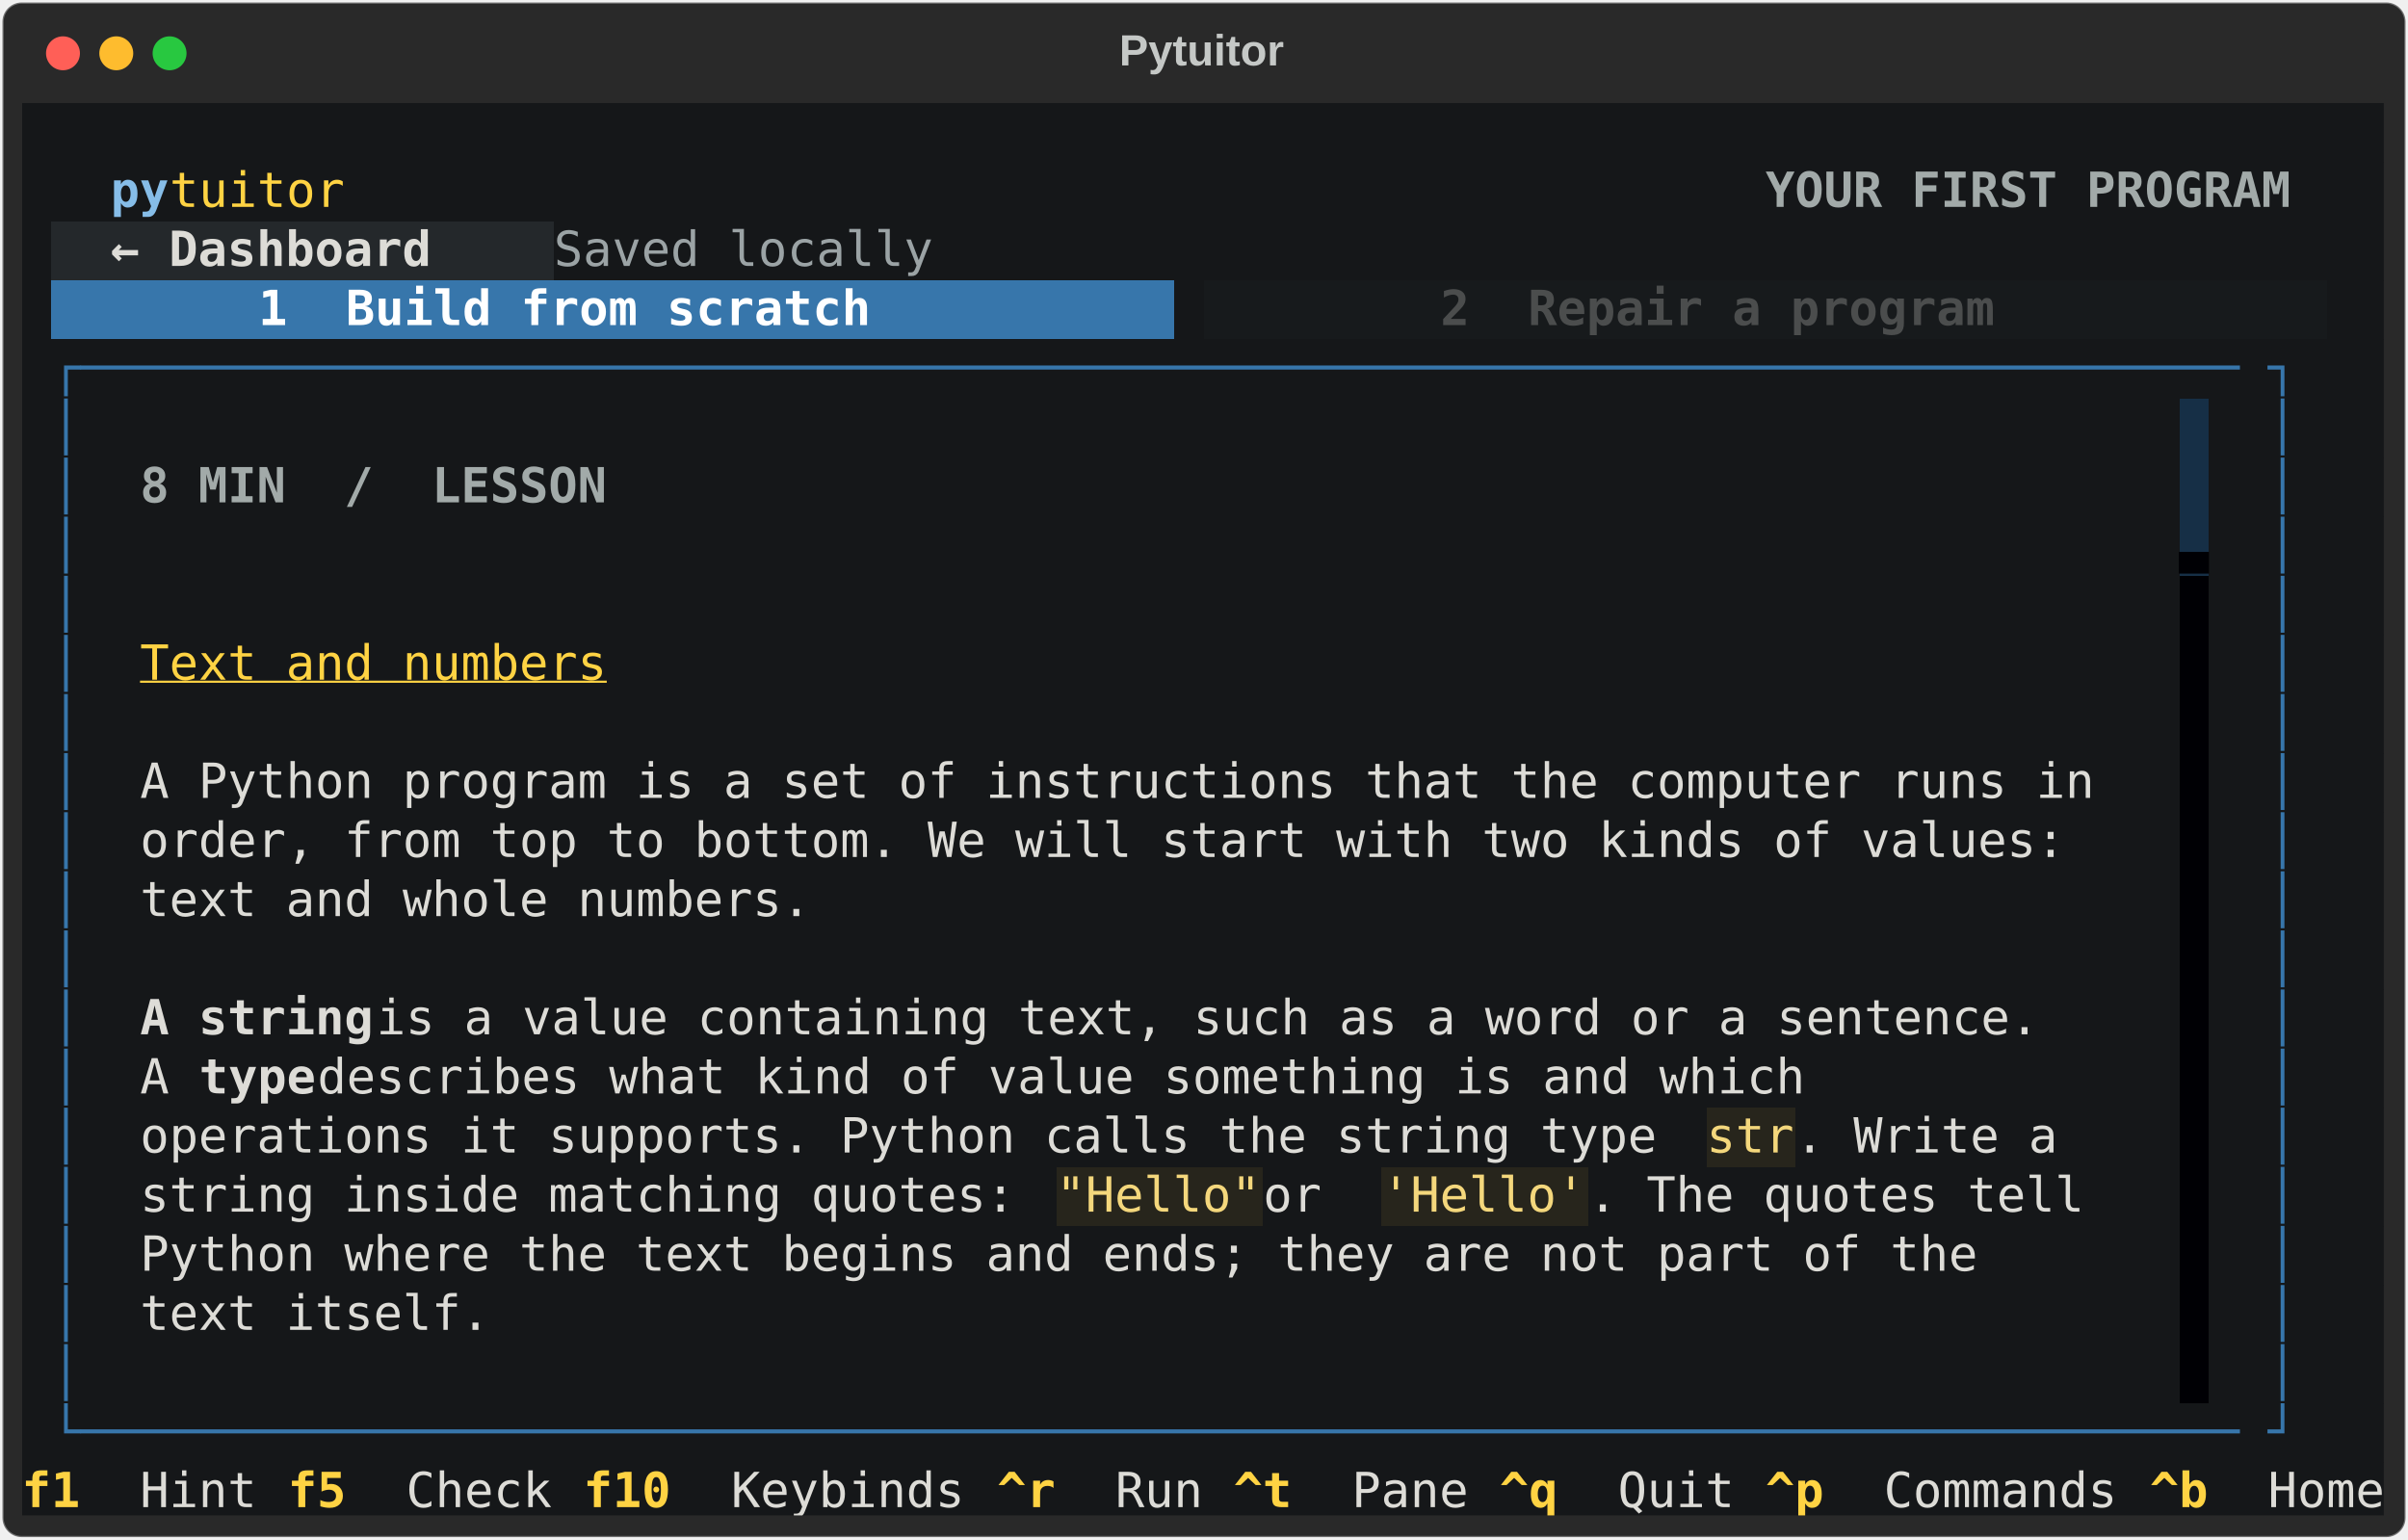
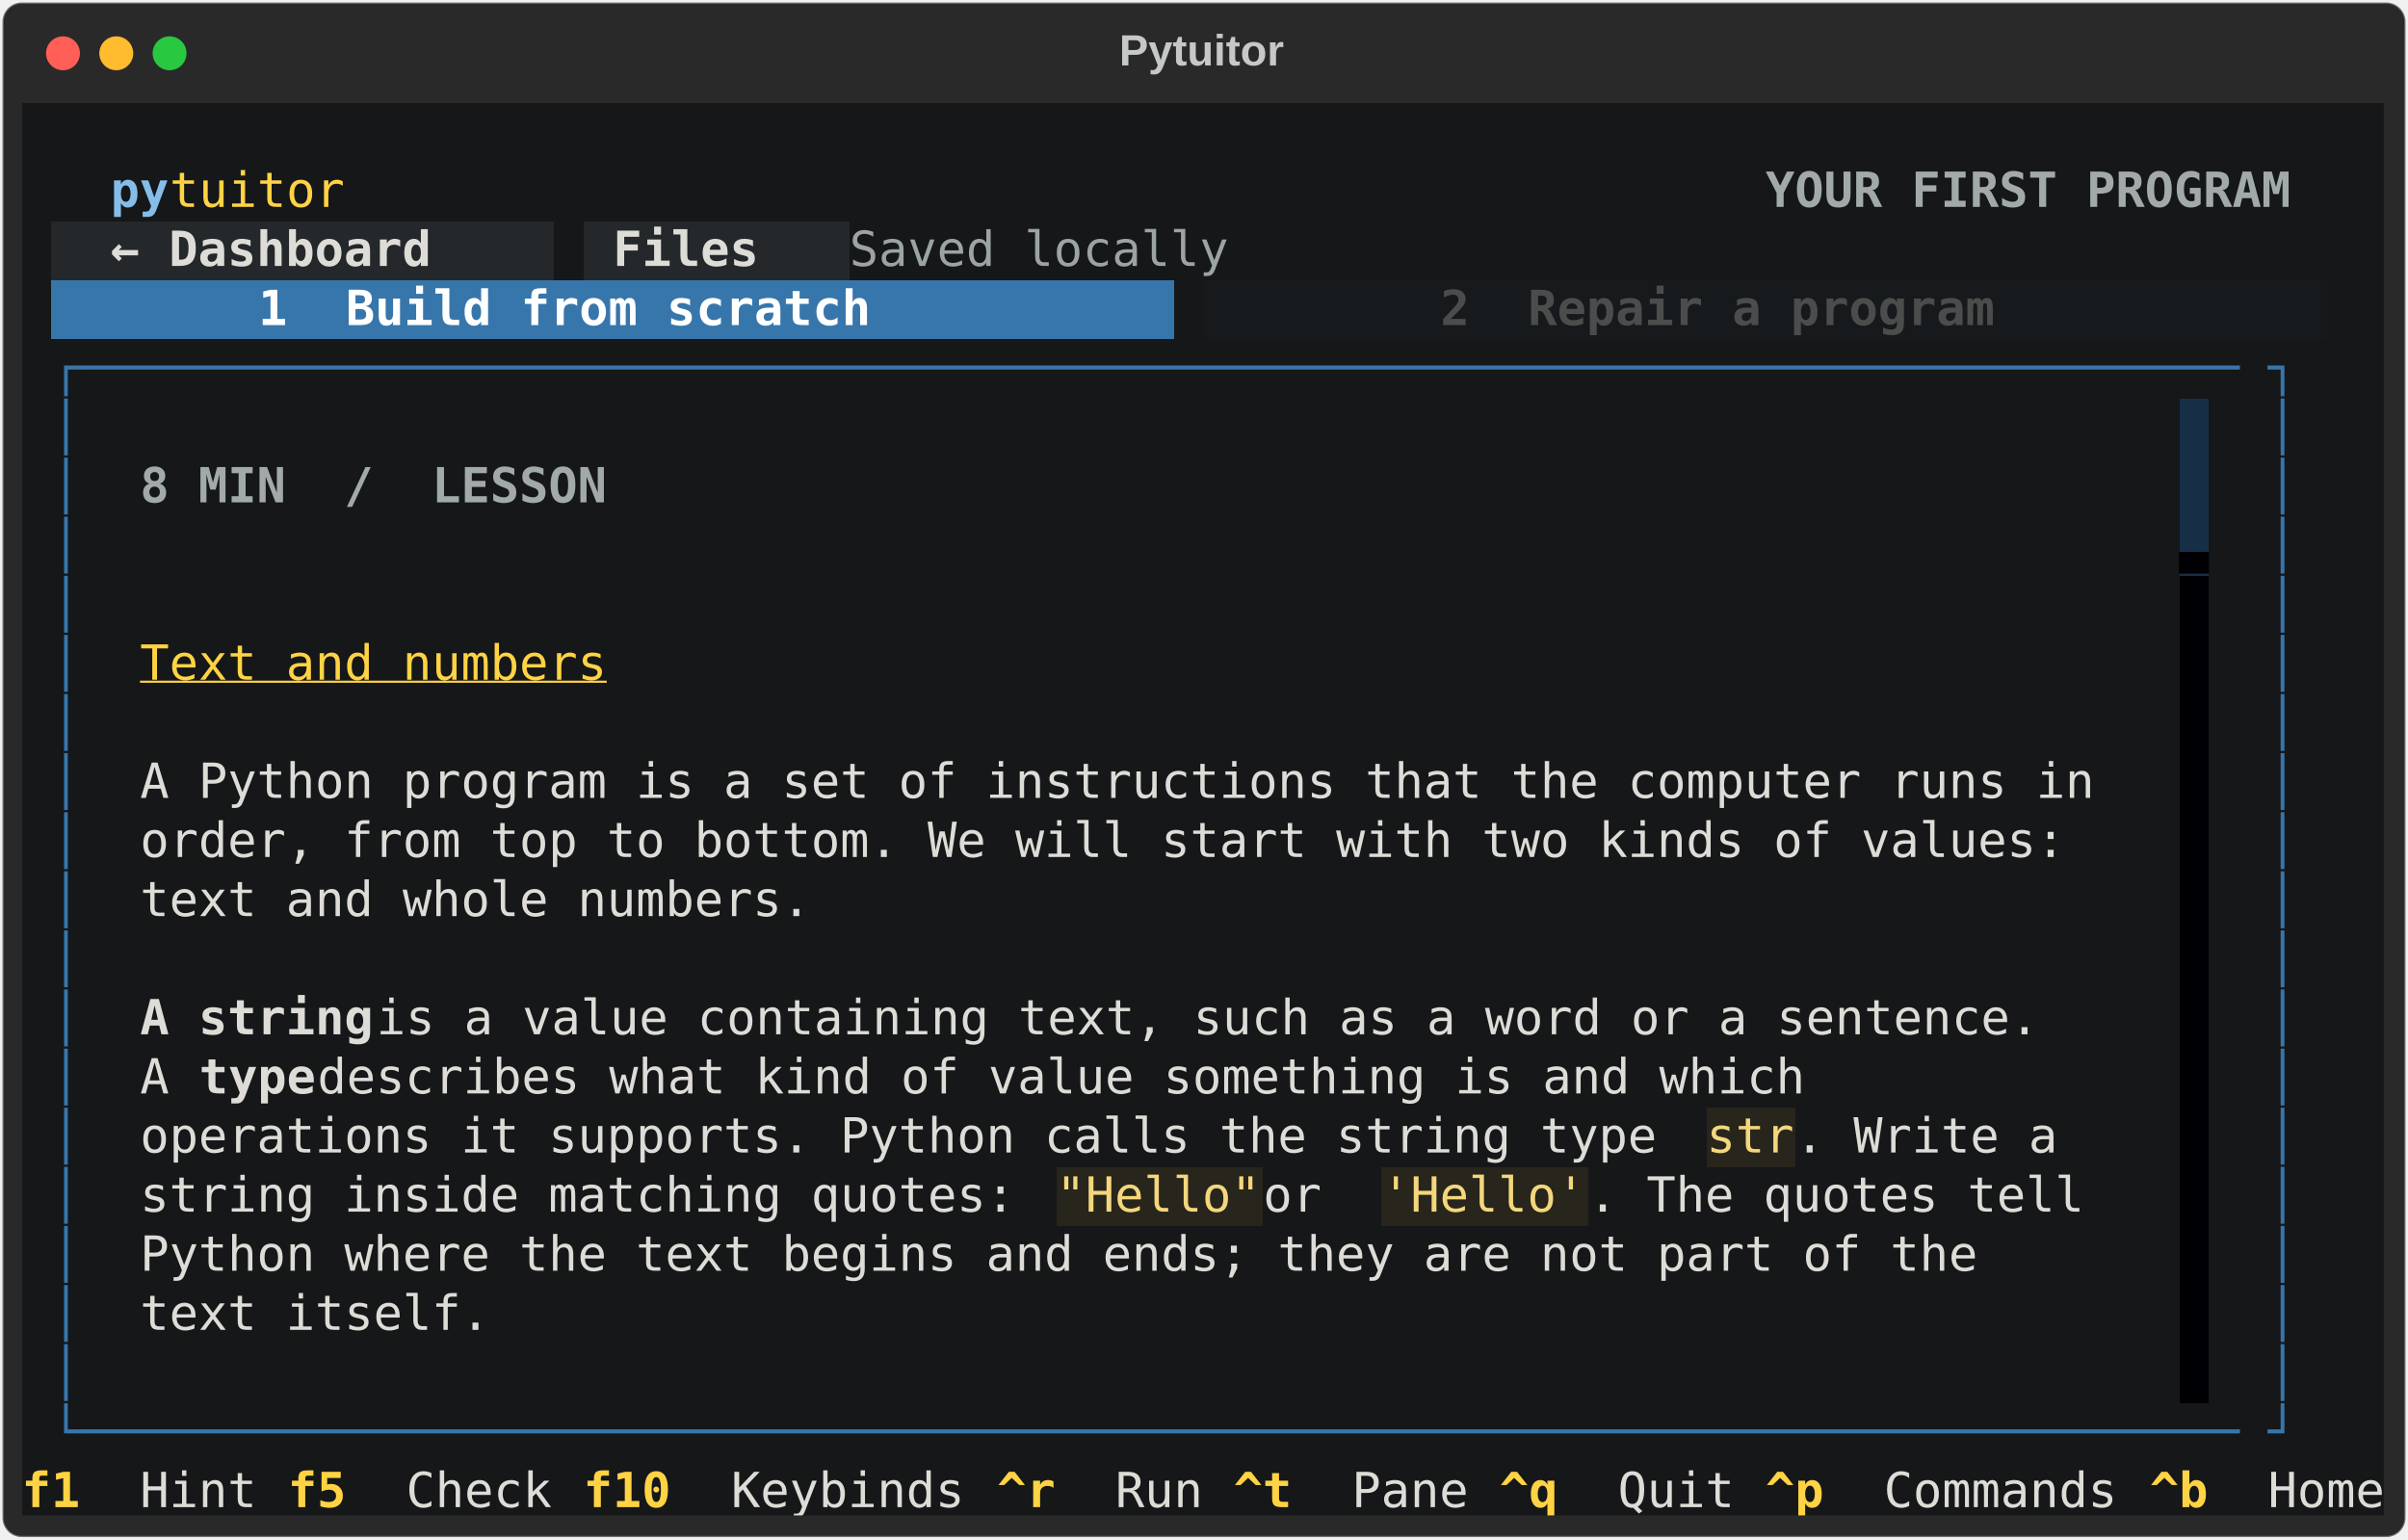
<svg xmlns="http://www.w3.org/2000/svg" class="rich-terminal" viewBox="0 0 994 635.6">
  <style>

    @font-face {
        font-family: "Fira Code";
        src: local("FiraCode-Regular"),
                url("https://cdnjs.cloudflare.com/ajax/libs/firacode/6.2.0/woff2/FiraCode-Regular.woff2") format("woff2"),
                url("https://cdnjs.cloudflare.com/ajax/libs/firacode/6.2.0/woff/FiraCode-Regular.woff") format("woff");
        font-style: normal;
        font-weight: 400;
    }
    @font-face {
        font-family: "Fira Code";
        src: local("FiraCode-Bold"),
                url("https://cdnjs.cloudflare.com/ajax/libs/firacode/6.2.0/woff2/FiraCode-Bold.woff2") format("woff2"),
                url("https://cdnjs.cloudflare.com/ajax/libs/firacode/6.2.0/woff/FiraCode-Bold.woff") format("woff");
        font-style: bold;
        font-weight: 700;
    }

    .terminal-baseline-matrix {
        font-family: Fira Code, monospace;
        font-size: 20px;
        line-height: 24.4px;
        font-variant-east-asian: full-width;
    }

    .terminal-baseline-title {
        font-size: 18px;
        font-weight: bold;
        font-family: arial;
    }

    .terminal-baseline-r1 { fill: #c5c8c6 }
.terminal-baseline-r2 { fill: #86bde8;font-weight: bold }
.terminal-baseline-r3 { fill: #ffd343 }
.terminal-baseline-r4 { fill: #a2aaa9;font-weight: bold }
.terminal-baseline-r5 { fill: #dddcd7;font-weight: bold }
.terminal-baseline-r6 { fill: #9ba3a5 }
.terminal-baseline-r7 { fill: #ffffff;font-weight: bold }
.terminal-baseline-r8 { fill: #4b4d4d;font-weight: bold }
.terminal-baseline-r9 { fill: #3776ab }
.terminal-baseline-r10 { fill: #151719 }
.terminal-baseline-r11 { fill: #000004 }
.terminal-baseline-r12 { fill: #dddcd7 }
.terminal-baseline-r13 { fill: #ffd343;text-decoration: underline; }
.terminal-baseline-r14 { fill: #f4d77c }
.terminal-baseline-r15 { fill: #ffd343;font-weight: bold }
    </style>
  <defs>
    <clipPath id="terminal-baseline-clip-terminal">
      <rect x="0" y="0" width="975.0" height="584.6" />
    </clipPath>
    <clipPath id="terminal-baseline-line-0">
      <rect x="0" y="1.5" width="976" height="24.65" />
    </clipPath>
    <clipPath id="terminal-baseline-line-1">
      <rect x="0" y="25.9" width="976" height="24.65" />
    </clipPath>
    <clipPath id="terminal-baseline-line-2">
      <rect x="0" y="50.3" width="976" height="24.65" />
    </clipPath>
    <clipPath id="terminal-baseline-line-3">
      <rect x="0" y="74.7" width="976" height="24.65" />
    </clipPath>
    <clipPath id="terminal-baseline-line-4">
      <rect x="0" y="99.1" width="976" height="24.65" />
    </clipPath>
    <clipPath id="terminal-baseline-line-5">
      <rect x="0" y="123.5" width="976" height="24.65" />
    </clipPath>
    <clipPath id="terminal-baseline-line-6">
      <rect x="0" y="147.9" width="976" height="24.65" />
    </clipPath>
    <clipPath id="terminal-baseline-line-7">
      <rect x="0" y="172.3" width="976" height="24.65" />
    </clipPath>
    <clipPath id="terminal-baseline-line-8">
      <rect x="0" y="196.7" width="976" height="24.65" />
    </clipPath>
    <clipPath id="terminal-baseline-line-9">
      <rect x="0" y="221.1" width="976" height="24.65" />
    </clipPath>
    <clipPath id="terminal-baseline-line-10">
      <rect x="0" y="245.5" width="976" height="24.65" />
    </clipPath>
    <clipPath id="terminal-baseline-line-11">
      <rect x="0" y="269.9" width="976" height="24.65" />
    </clipPath>
    <clipPath id="terminal-baseline-line-12">
      <rect x="0" y="294.3" width="976" height="24.65" />
    </clipPath>
    <clipPath id="terminal-baseline-line-13">
      <rect x="0" y="318.7" width="976" height="24.65" />
    </clipPath>
    <clipPath id="terminal-baseline-line-14">
      <rect x="0" y="343.1" width="976" height="24.65" />
    </clipPath>
    <clipPath id="terminal-baseline-line-15">
      <rect x="0" y="367.5" width="976" height="24.65" />
    </clipPath>
    <clipPath id="terminal-baseline-line-16">
      <rect x="0" y="391.9" width="976" height="24.65" />
    </clipPath>
    <clipPath id="terminal-baseline-line-17">
      <rect x="0" y="416.3" width="976" height="24.65" />
    </clipPath>
    <clipPath id="terminal-baseline-line-18">
      <rect x="0" y="440.7" width="976" height="24.65" />
    </clipPath>
    <clipPath id="terminal-baseline-line-19">
      <rect x="0" y="465.1" width="976" height="24.65" />
    </clipPath>
    <clipPath id="terminal-baseline-line-20">
      <rect x="0" y="489.5" width="976" height="24.65" />
    </clipPath>
    <clipPath id="terminal-baseline-line-21">
      <rect x="0" y="513.9" width="976" height="24.65" />
    </clipPath>
    <clipPath id="terminal-baseline-line-22">
      <rect x="0" y="538.3" width="976" height="24.65" />
    </clipPath>
  </defs>
  <rect fill="#292929" stroke="rgba(255,255,255,0.35)" stroke-width="1" x="1" y="1" width="992" height="633.6" rx="8" />
  <text class="terminal-baseline-title" fill="#c5c8c6" text-anchor="middle" x="496" y="27">Pytuitor</text>
  <g transform="translate(26,22)">
    <circle cx="0" cy="0" r="7" fill="#ff5f57" />
    <circle cx="22" cy="0" r="7" fill="#febc2e" />
    <circle cx="44" cy="0" r="7" fill="#28c840" />
  </g>
  <g transform="translate(9, 41)" clip-path="url(#terminal-baseline-clip-terminal)">
    <rect fill="#151719" x="0" y="1.5" width="976" height="24.65" shape-rendering="crispEdges" />
    <rect fill="#151719" x="0" y="25.9" width="36.6" height="24.65" shape-rendering="crispEdges" />
    <rect fill="#151719" x="36.6" y="25.9" width="24.4" height="24.65" shape-rendering="crispEdges" />
    <rect fill="#151719" x="61" y="25.9" width="73.2" height="24.65" shape-rendering="crispEdges" />
    <rect fill="#151719" x="134.2" y="25.9" width="109.8" height="24.65" shape-rendering="crispEdges" />
    <rect fill="#151719" x="244" y="25.9" width="475.8" height="24.65" shape-rendering="crispEdges" />
    <rect fill="#151719" x="719.8" y="25.9" width="219.6" height="24.65" shape-rendering="crispEdges" />
    <rect fill="#151719" x="939.4" y="25.9" width="36.6" height="24.65" shape-rendering="crispEdges" />
    <rect fill="#151719" x="0" y="50.3" width="12.2" height="24.65" shape-rendering="crispEdges" />
    <rect fill="#24282b" x="12.2" y="50.3" width="24.4" height="24.65" shape-rendering="crispEdges" />
    <rect fill="#24282b" x="36.6" y="50.3" width="158.6" height="24.65" shape-rendering="crispEdges" />
    <rect fill="#24282b" x="195.2" y="50.3" width="24.4" height="24.65" shape-rendering="crispEdges" />
-     <rect fill="#151719" x="219.6" y="50.3" width="158.6" height="24.65" shape-rendering="crispEdges" />
-     <rect fill="#151719" x="378.2" y="50.3" width="585.6" height="24.65" shape-rendering="crispEdges" />
+     <rect fill="#151719" x="219.6" y="50.3" width="12.2" height="24.65" shape-rendering="crispEdges" />
+     <rect fill="#24282b" x="231.8" y="50.3" width="12.2" height="24.65" shape-rendering="crispEdges" />
+     <rect fill="#24282b" x="244" y="50.3" width="85.4" height="24.65" shape-rendering="crispEdges" />
+     <rect fill="#24282b" x="329.4" y="50.3" width="12.2" height="24.65" shape-rendering="crispEdges" />
+     <rect fill="#151719" x="341.6" y="50.3" width="158.6" height="24.65" shape-rendering="crispEdges" />
+     <rect fill="#151719" x="500.2" y="50.3" width="463.6" height="24.65" shape-rendering="crispEdges" />
    <rect fill="#151719" x="963.8" y="50.3" width="12.2" height="24.65" shape-rendering="crispEdges" />
    <rect fill="#151719" x="0" y="74.7" width="12.2" height="24.65" shape-rendering="crispEdges" />
    <rect fill="#3776ab" x="12.2" y="74.7" width="12.2" height="24.65" shape-rendering="crispEdges" />
    <rect fill="#3776ab" x="24.4" y="74.7" width="73.2" height="24.65" shape-rendering="crispEdges" />
    <rect fill="#3776ab" x="97.6" y="74.7" width="280.6" height="24.65" shape-rendering="crispEdges" />
    <rect fill="#3776ab" x="378.2" y="74.7" width="85.4" height="24.65" shape-rendering="crispEdges" />
    <rect fill="#3776ab" x="463.6" y="74.7" width="12.2" height="24.65" shape-rendering="crispEdges" />
    <rect fill="#151719" x="475.8" y="74.7" width="12.2" height="24.65" shape-rendering="crispEdges" />
    <rect fill="#171a1c" x="488" y="74.7" width="12.2" height="24.65" shape-rendering="crispEdges" />
    <rect fill="#171a1c" x="500.2" y="74.7" width="85.4" height="24.65" shape-rendering="crispEdges" />
    <rect fill="#171a1c" x="585.6" y="74.7" width="256.2" height="24.65" shape-rendering="crispEdges" />
    <rect fill="#171a1c" x="841.8" y="74.7" width="97.6" height="24.65" shape-rendering="crispEdges" />
    <rect fill="#171a1c" x="939.4" y="74.7" width="12.2" height="24.65" shape-rendering="crispEdges" />
    <rect fill="#151719" x="951.6" y="74.7" width="12.2" height="24.65" shape-rendering="crispEdges" />
    <rect fill="#151719" x="963.8" y="74.7" width="12.2" height="24.65" shape-rendering="crispEdges" />
    <rect fill="#151719" x="0" y="99.1" width="12.2" height="24.65" shape-rendering="crispEdges" />
    <rect fill="#151719" x="12.2" y="99.1" width="12.2" height="24.65" shape-rendering="crispEdges" />
    <rect fill="#151719" x="24.4" y="99.1" width="902.8" height="24.65" shape-rendering="crispEdges" />
    <rect fill="#151719" x="927.2" y="99.1" width="12.2" height="24.65" shape-rendering="crispEdges" />
    <rect fill="#151719" x="939.4" y="99.1" width="12.2" height="24.65" shape-rendering="crispEdges" />
    <rect fill="#151719" x="951.6" y="99.1" width="24.4" height="24.65" shape-rendering="crispEdges" />
    <rect fill="#151719" x="0" y="123.5" width="12.2" height="24.65" shape-rendering="crispEdges" />
    <rect fill="#151719" x="12.2" y="123.5" width="12.2" height="24.65" shape-rendering="crispEdges" />
    <rect fill="#151719" x="24.4" y="123.5" width="24.4" height="24.65" shape-rendering="crispEdges" />
    <rect fill="#151719" x="48.8" y="123.5" width="817.4" height="24.65" shape-rendering="crispEdges" />
    <rect fill="#151719" x="866.2" y="123.5" width="24.4" height="24.65" shape-rendering="crispEdges" />
    <rect fill="#162f46" x="890.6" y="123.5" width="12.2" height="24.65" shape-rendering="crispEdges" />
    <rect fill="#151719" x="902.8" y="123.5" width="24.4" height="24.65" shape-rendering="crispEdges" />
    <rect fill="#151719" x="927.2" y="123.5" width="12.2" height="24.65" shape-rendering="crispEdges" />
    <rect fill="#151719" x="939.4" y="123.5" width="12.2" height="24.65" shape-rendering="crispEdges" />
    <rect fill="#151719" x="951.6" y="123.5" width="24.4" height="24.65" shape-rendering="crispEdges" />
    <rect fill="#151719" x="0" y="147.9" width="12.2" height="24.65" shape-rendering="crispEdges" />
    <rect fill="#151719" x="12.2" y="147.9" width="12.2" height="24.65" shape-rendering="crispEdges" />
    <rect fill="#151719" x="24.4" y="147.9" width="24.4" height="24.65" shape-rendering="crispEdges" />
    <rect fill="#151719" x="48.8" y="147.9" width="195.2" height="24.65" shape-rendering="crispEdges" />
    <rect fill="#151719" x="244" y="147.9" width="622.2" height="24.65" shape-rendering="crispEdges" />
    <rect fill="#151719" x="866.2" y="147.9" width="24.4" height="24.65" shape-rendering="crispEdges" />
    <rect fill="#162f46" x="890.6" y="147.9" width="12.2" height="24.65" shape-rendering="crispEdges" />
    <rect fill="#151719" x="902.8" y="147.9" width="24.4" height="24.65" shape-rendering="crispEdges" />
    <rect fill="#151719" x="927.2" y="147.9" width="12.2" height="24.65" shape-rendering="crispEdges" />
    <rect fill="#151719" x="939.4" y="147.9" width="12.2" height="24.65" shape-rendering="crispEdges" />
    <rect fill="#151719" x="951.6" y="147.9" width="24.4" height="24.65" shape-rendering="crispEdges" />
    <rect fill="#151719" x="0" y="172.3" width="12.2" height="24.65" shape-rendering="crispEdges" />
    <rect fill="#151719" x="12.2" y="172.3" width="12.2" height="24.65" shape-rendering="crispEdges" />
    <rect fill="#151719" x="24.4" y="172.3" width="24.4" height="24.65" shape-rendering="crispEdges" />
    <rect fill="#151719" x="48.8" y="172.3" width="817.4" height="24.65" shape-rendering="crispEdges" />
    <rect fill="#151719" x="866.2" y="172.3" width="24.4" height="24.65" shape-rendering="crispEdges" />
    <rect fill="#162f46" x="890.6" y="172.3" width="12.2" height="24.65" shape-rendering="crispEdges" />
    <rect fill="#151719" x="902.8" y="172.3" width="24.4" height="24.65" shape-rendering="crispEdges" />
    <rect fill="#151719" x="927.2" y="172.3" width="12.2" height="24.65" shape-rendering="crispEdges" />
    <rect fill="#151719" x="939.4" y="172.3" width="12.2" height="24.65" shape-rendering="crispEdges" />
    <rect fill="#151719" x="951.6" y="172.3" width="24.4" height="24.65" shape-rendering="crispEdges" />
    <rect fill="#151719" x="0" y="196.7" width="12.2" height="24.65" shape-rendering="crispEdges" />
    <rect fill="#151719" x="12.2" y="196.7" width="12.2" height="24.65" shape-rendering="crispEdges" />
    <rect fill="#151719" x="24.4" y="196.7" width="24.4" height="24.65" shape-rendering="crispEdges" />
    <rect fill="#151719" x="48.8" y="196.7" width="817.4" height="24.65" shape-rendering="crispEdges" />
    <rect fill="#151719" x="866.2" y="196.7" width="24.4" height="24.65" shape-rendering="crispEdges" />
    <rect fill="#000004" x="890.6" y="196.7" width="12.2" height="24.65" shape-rendering="crispEdges" />
    <rect fill="#151719" x="902.8" y="196.7" width="24.4" height="24.65" shape-rendering="crispEdges" />
    <rect fill="#151719" x="927.2" y="196.7" width="12.2" height="24.65" shape-rendering="crispEdges" />
    <rect fill="#151719" x="939.4" y="196.7" width="12.2" height="24.65" shape-rendering="crispEdges" />
    <rect fill="#151719" x="951.6" y="196.7" width="24.4" height="24.65" shape-rendering="crispEdges" />
    <rect fill="#151719" x="0" y="221.1" width="12.2" height="24.65" shape-rendering="crispEdges" />
    <rect fill="#151719" x="12.2" y="221.1" width="12.2" height="24.65" shape-rendering="crispEdges" />
    <rect fill="#151719" x="24.4" y="221.1" width="24.4" height="24.65" shape-rendering="crispEdges" />
    <rect fill="#151719" x="48.8" y="221.1" width="195.2" height="24.65" shape-rendering="crispEdges" />
    <rect fill="#151719" x="244" y="221.1" width="622.2" height="24.65" shape-rendering="crispEdges" />
    <rect fill="#151719" x="866.2" y="221.1" width="24.4" height="24.65" shape-rendering="crispEdges" />
    <rect fill="#000004" x="890.6" y="221.1" width="12.2" height="24.65" shape-rendering="crispEdges" />
    <rect fill="#151719" x="902.8" y="221.1" width="24.4" height="24.65" shape-rendering="crispEdges" />
    <rect fill="#151719" x="927.2" y="221.1" width="12.2" height="24.65" shape-rendering="crispEdges" />
    <rect fill="#151719" x="939.4" y="221.1" width="12.2" height="24.65" shape-rendering="crispEdges" />
    <rect fill="#151719" x="951.6" y="221.1" width="24.4" height="24.65" shape-rendering="crispEdges" />
    <rect fill="#151719" x="0" y="245.5" width="12.2" height="24.65" shape-rendering="crispEdges" />
    <rect fill="#151719" x="12.2" y="245.5" width="12.2" height="24.65" shape-rendering="crispEdges" />
    <rect fill="#151719" x="24.4" y="245.5" width="24.4" height="24.65" shape-rendering="crispEdges" />
    <rect fill="#151719" x="48.8" y="245.5" width="817.4" height="24.65" shape-rendering="crispEdges" />
    <rect fill="#151719" x="866.2" y="245.5" width="24.4" height="24.65" shape-rendering="crispEdges" />
    <rect fill="#000004" x="890.6" y="245.5" width="12.2" height="24.65" shape-rendering="crispEdges" />
    <rect fill="#151719" x="902.8" y="245.5" width="24.4" height="24.65" shape-rendering="crispEdges" />
    <rect fill="#151719" x="927.2" y="245.5" width="12.2" height="24.65" shape-rendering="crispEdges" />
    <rect fill="#151719" x="939.4" y="245.5" width="12.2" height="24.65" shape-rendering="crispEdges" />
    <rect fill="#151719" x="951.6" y="245.5" width="24.4" height="24.65" shape-rendering="crispEdges" />
    <rect fill="#151719" x="0" y="269.9" width="12.2" height="24.65" shape-rendering="crispEdges" />
    <rect fill="#151719" x="12.2" y="269.9" width="12.2" height="24.65" shape-rendering="crispEdges" />
    <rect fill="#151719" x="24.4" y="269.9" width="24.4" height="24.65" shape-rendering="crispEdges" />
    <rect fill="#151719" x="48.8" y="269.9" width="817.4" height="24.65" shape-rendering="crispEdges" />
    <rect fill="#151719" x="866.2" y="269.9" width="24.4" height="24.65" shape-rendering="crispEdges" />
    <rect fill="#000004" x="890.6" y="269.9" width="12.2" height="24.65" shape-rendering="crispEdges" />
    <rect fill="#151719" x="902.8" y="269.9" width="24.4" height="24.65" shape-rendering="crispEdges" />
    <rect fill="#151719" x="927.2" y="269.9" width="12.2" height="24.65" shape-rendering="crispEdges" />
    <rect fill="#151719" x="939.4" y="269.9" width="12.2" height="24.65" shape-rendering="crispEdges" />
    <rect fill="#151719" x="951.6" y="269.9" width="24.4" height="24.65" shape-rendering="crispEdges" />
    <rect fill="#151719" x="0" y="294.3" width="12.2" height="24.65" shape-rendering="crispEdges" />
    <rect fill="#151719" x="12.2" y="294.3" width="12.2" height="24.65" shape-rendering="crispEdges" />
    <rect fill="#151719" x="24.4" y="294.3" width="24.4" height="24.65" shape-rendering="crispEdges" />
    <rect fill="#151719" x="48.8" y="294.3" width="805.2" height="24.65" shape-rendering="crispEdges" />
    <rect fill="#151719" x="854" y="294.3" width="12.2" height="24.65" shape-rendering="crispEdges" />
    <rect fill="#151719" x="866.2" y="294.3" width="24.4" height="24.65" shape-rendering="crispEdges" />
    <rect fill="#000004" x="890.6" y="294.3" width="12.2" height="24.65" shape-rendering="crispEdges" />
    <rect fill="#151719" x="902.8" y="294.3" width="24.4" height="24.65" shape-rendering="crispEdges" />
    <rect fill="#151719" x="927.2" y="294.3" width="12.2" height="24.65" shape-rendering="crispEdges" />
    <rect fill="#151719" x="939.4" y="294.3" width="12.2" height="24.65" shape-rendering="crispEdges" />
    <rect fill="#151719" x="951.6" y="294.3" width="24.4" height="24.65" shape-rendering="crispEdges" />
    <rect fill="#151719" x="0" y="318.7" width="12.2" height="24.65" shape-rendering="crispEdges" />
    <rect fill="#151719" x="12.2" y="318.7" width="12.2" height="24.65" shape-rendering="crispEdges" />
    <rect fill="#151719" x="24.4" y="318.7" width="24.4" height="24.65" shape-rendering="crispEdges" />
    <rect fill="#151719" x="48.8" y="318.7" width="280.6" height="24.65" shape-rendering="crispEdges" />
    <rect fill="#151719" x="329.4" y="318.7" width="536.8" height="24.65" shape-rendering="crispEdges" />
    <rect fill="#151719" x="866.2" y="318.7" width="24.4" height="24.65" shape-rendering="crispEdges" />
    <rect fill="#000004" x="890.6" y="318.7" width="12.2" height="24.65" shape-rendering="crispEdges" />
    <rect fill="#151719" x="902.8" y="318.7" width="24.4" height="24.65" shape-rendering="crispEdges" />
    <rect fill="#151719" x="927.2" y="318.7" width="12.2" height="24.65" shape-rendering="crispEdges" />
    <rect fill="#151719" x="939.4" y="318.7" width="12.2" height="24.65" shape-rendering="crispEdges" />
    <rect fill="#151719" x="951.6" y="318.7" width="24.4" height="24.65" shape-rendering="crispEdges" />
    <rect fill="#151719" x="0" y="343.1" width="12.2" height="24.65" shape-rendering="crispEdges" />
    <rect fill="#151719" x="12.2" y="343.1" width="12.2" height="24.65" shape-rendering="crispEdges" />
    <rect fill="#151719" x="24.4" y="343.1" width="24.4" height="24.65" shape-rendering="crispEdges" />
    <rect fill="#151719" x="48.8" y="343.1" width="817.4" height="24.65" shape-rendering="crispEdges" />
    <rect fill="#151719" x="866.2" y="343.1" width="24.4" height="24.65" shape-rendering="crispEdges" />
    <rect fill="#000004" x="890.6" y="343.1" width="12.2" height="24.65" shape-rendering="crispEdges" />
    <rect fill="#151719" x="902.8" y="343.1" width="24.4" height="24.65" shape-rendering="crispEdges" />
    <rect fill="#151719" x="927.2" y="343.1" width="12.2" height="24.65" shape-rendering="crispEdges" />
    <rect fill="#151719" x="939.4" y="343.1" width="12.2" height="24.65" shape-rendering="crispEdges" />
    <rect fill="#151719" x="951.6" y="343.1" width="24.4" height="24.65" shape-rendering="crispEdges" />
    <rect fill="#151719" x="0" y="367.5" width="12.2" height="24.65" shape-rendering="crispEdges" />
    <rect fill="#151719" x="12.2" y="367.5" width="12.2" height="24.65" shape-rendering="crispEdges" />
    <rect fill="#151719" x="24.4" y="367.5" width="24.4" height="24.65" shape-rendering="crispEdges" />
    <rect fill="#151719" x="48.8" y="367.5" width="97.6" height="24.65" shape-rendering="crispEdges" />
    <rect fill="#151719" x="146.4" y="367.5" width="707.6" height="24.65" shape-rendering="crispEdges" />
    <rect fill="#151719" x="854" y="367.5" width="12.2" height="24.65" shape-rendering="crispEdges" />
    <rect fill="#151719" x="866.2" y="367.5" width="24.4" height="24.65" shape-rendering="crispEdges" />
    <rect fill="#000004" x="890.6" y="367.5" width="12.2" height="24.65" shape-rendering="crispEdges" />
    <rect fill="#151719" x="902.8" y="367.5" width="24.4" height="24.65" shape-rendering="crispEdges" />
    <rect fill="#151719" x="927.2" y="367.5" width="12.2" height="24.65" shape-rendering="crispEdges" />
    <rect fill="#151719" x="939.4" y="367.5" width="12.2" height="24.65" shape-rendering="crispEdges" />
    <rect fill="#151719" x="951.6" y="367.5" width="24.4" height="24.65" shape-rendering="crispEdges" />
    <rect fill="#151719" x="0" y="391.9" width="12.2" height="24.65" shape-rendering="crispEdges" />
    <rect fill="#151719" x="12.2" y="391.9" width="12.2" height="24.65" shape-rendering="crispEdges" />
    <rect fill="#151719" x="24.4" y="391.9" width="24.4" height="24.65" shape-rendering="crispEdges" />
    <rect fill="#151719" x="48.8" y="391.9" width="24.4" height="24.65" shape-rendering="crispEdges" />
    <rect fill="#151719" x="73.2" y="391.9" width="48.8" height="24.65" shape-rendering="crispEdges" />
    <rect fill="#151719" x="122" y="391.9" width="634.4" height="24.65" shape-rendering="crispEdges" />
    <rect fill="#151719" x="756.4" y="391.9" width="109.8" height="24.65" shape-rendering="crispEdges" />
    <rect fill="#151719" x="866.2" y="391.9" width="24.4" height="24.65" shape-rendering="crispEdges" />
    <rect fill="#000004" x="890.6" y="391.9" width="12.2" height="24.65" shape-rendering="crispEdges" />
    <rect fill="#151719" x="902.8" y="391.9" width="24.4" height="24.65" shape-rendering="crispEdges" />
    <rect fill="#151719" x="927.2" y="391.9" width="12.2" height="24.65" shape-rendering="crispEdges" />
    <rect fill="#151719" x="939.4" y="391.9" width="12.2" height="24.65" shape-rendering="crispEdges" />
    <rect fill="#151719" x="951.6" y="391.9" width="24.4" height="24.65" shape-rendering="crispEdges" />
    <rect fill="#151719" x="0" y="416.3" width="12.2" height="24.65" shape-rendering="crispEdges" />
    <rect fill="#151719" x="12.2" y="416.3" width="12.2" height="24.65" shape-rendering="crispEdges" />
    <rect fill="#151719" x="24.4" y="416.3" width="24.4" height="24.65" shape-rendering="crispEdges" />
    <rect fill="#151719" x="48.8" y="416.3" width="646.6" height="24.65" shape-rendering="crispEdges" />
    <rect fill="#27251c" x="695.4" y="416.3" width="36.6" height="24.65" shape-rendering="crispEdges" />
    <rect fill="#151719" x="732" y="416.3" width="109.8" height="24.65" shape-rendering="crispEdges" />
    <rect fill="#151719" x="841.8" y="416.3" width="24.4" height="24.65" shape-rendering="crispEdges" />
    <rect fill="#151719" x="866.2" y="416.3" width="24.4" height="24.65" shape-rendering="crispEdges" />
    <rect fill="#000004" x="890.6" y="416.3" width="12.2" height="24.65" shape-rendering="crispEdges" />
    <rect fill="#151719" x="902.8" y="416.3" width="24.4" height="24.65" shape-rendering="crispEdges" />
    <rect fill="#151719" x="927.2" y="416.3" width="12.2" height="24.65" shape-rendering="crispEdges" />
    <rect fill="#151719" x="939.4" y="416.3" width="12.2" height="24.65" shape-rendering="crispEdges" />
    <rect fill="#151719" x="951.6" y="416.3" width="24.4" height="24.65" shape-rendering="crispEdges" />
    <rect fill="#151719" x="0" y="440.7" width="12.2" height="24.65" shape-rendering="crispEdges" />
    <rect fill="#151719" x="12.2" y="440.7" width="12.2" height="24.65" shape-rendering="crispEdges" />
    <rect fill="#151719" x="24.4" y="440.7" width="24.4" height="24.65" shape-rendering="crispEdges" />
    <rect fill="#151719" x="48.8" y="440.7" width="378.2" height="24.65" shape-rendering="crispEdges" />
    <rect fill="#27251c" x="427" y="440.7" width="85.4" height="24.65" shape-rendering="crispEdges" />
    <rect fill="#151719" x="512.4" y="440.7" width="48.8" height="24.65" shape-rendering="crispEdges" />
    <rect fill="#27251c" x="561.2" y="440.7" width="85.4" height="24.65" shape-rendering="crispEdges" />
    <rect fill="#151719" x="646.6" y="440.7" width="207.4" height="24.65" shape-rendering="crispEdges" />
    <rect fill="#151719" x="854" y="440.7" width="12.2" height="24.65" shape-rendering="crispEdges" />
    <rect fill="#151719" x="866.2" y="440.7" width="24.4" height="24.65" shape-rendering="crispEdges" />
    <rect fill="#000004" x="890.6" y="440.7" width="12.2" height="24.65" shape-rendering="crispEdges" />
    <rect fill="#151719" x="902.8" y="440.7" width="24.4" height="24.65" shape-rendering="crispEdges" />
    <rect fill="#151719" x="927.2" y="440.7" width="12.2" height="24.65" shape-rendering="crispEdges" />
    <rect fill="#151719" x="939.4" y="440.7" width="12.2" height="24.65" shape-rendering="crispEdges" />
    <rect fill="#151719" x="951.6" y="440.7" width="24.4" height="24.65" shape-rendering="crispEdges" />
    <rect fill="#151719" x="0" y="465.1" width="12.2" height="24.65" shape-rendering="crispEdges" />
    <rect fill="#151719" x="12.2" y="465.1" width="12.2" height="24.65" shape-rendering="crispEdges" />
    <rect fill="#151719" x="24.4" y="465.1" width="24.4" height="24.65" shape-rendering="crispEdges" />
    <rect fill="#151719" x="48.8" y="465.1" width="768.6" height="24.65" shape-rendering="crispEdges" />
    <rect fill="#151719" x="817.4" y="465.1" width="48.8" height="24.65" shape-rendering="crispEdges" />
    <rect fill="#151719" x="866.2" y="465.1" width="24.4" height="24.65" shape-rendering="crispEdges" />
    <rect fill="#000004" x="890.6" y="465.1" width="12.2" height="24.65" shape-rendering="crispEdges" />
    <rect fill="#151719" x="902.8" y="465.1" width="24.4" height="24.65" shape-rendering="crispEdges" />
    <rect fill="#151719" x="927.2" y="465.1" width="12.2" height="24.65" shape-rendering="crispEdges" />
    <rect fill="#151719" x="939.4" y="465.1" width="12.2" height="24.65" shape-rendering="crispEdges" />
    <rect fill="#151719" x="951.6" y="465.1" width="24.4" height="24.65" shape-rendering="crispEdges" />
    <rect fill="#151719" x="0" y="489.5" width="12.2" height="24.65" shape-rendering="crispEdges" />
    <rect fill="#151719" x="12.2" y="489.5" width="12.2" height="24.65" shape-rendering="crispEdges" />
    <rect fill="#151719" x="24.4" y="489.5" width="24.4" height="24.65" shape-rendering="crispEdges" />
    <rect fill="#151719" x="48.8" y="489.5" width="146.4" height="24.65" shape-rendering="crispEdges" />
    <rect fill="#151719" x="195.2" y="489.5" width="671" height="24.65" shape-rendering="crispEdges" />
    <rect fill="#151719" x="866.2" y="489.5" width="24.4" height="24.65" shape-rendering="crispEdges" />
    <rect fill="#000004" x="890.6" y="489.5" width="12.2" height="24.65" shape-rendering="crispEdges" />
    <rect fill="#151719" x="902.8" y="489.5" width="24.4" height="24.65" shape-rendering="crispEdges" />
    <rect fill="#151719" x="927.2" y="489.5" width="12.2" height="24.65" shape-rendering="crispEdges" />
    <rect fill="#151719" x="939.4" y="489.5" width="12.2" height="24.65" shape-rendering="crispEdges" />
    <rect fill="#151719" x="951.6" y="489.5" width="24.4" height="24.65" shape-rendering="crispEdges" />
    <rect fill="#151719" x="0" y="513.9" width="12.2" height="24.65" shape-rendering="crispEdges" />
    <rect fill="#151719" x="12.2" y="513.9" width="12.2" height="24.65" shape-rendering="crispEdges" />
    <rect fill="#151719" x="24.4" y="513.9" width="24.4" height="24.65" shape-rendering="crispEdges" />
    <rect fill="#151719" x="48.8" y="513.9" width="817.4" height="24.65" shape-rendering="crispEdges" />
    <rect fill="#151719" x="866.2" y="513.9" width="24.4" height="24.65" shape-rendering="crispEdges" />
    <rect fill="#000004" x="890.6" y="513.9" width="12.2" height="24.65" shape-rendering="crispEdges" />
    <rect fill="#151719" x="902.8" y="513.9" width="24.4" height="24.65" shape-rendering="crispEdges" />
    <rect fill="#151719" x="927.2" y="513.9" width="12.2" height="24.65" shape-rendering="crispEdges" />
    <rect fill="#151719" x="939.4" y="513.9" width="12.2" height="24.65" shape-rendering="crispEdges" />
    <rect fill="#151719" x="951.6" y="513.9" width="24.4" height="24.65" shape-rendering="crispEdges" />
    <rect fill="#151719" x="0" y="538.3" width="12.2" height="24.65" shape-rendering="crispEdges" />
    <rect fill="#151719" x="12.2" y="538.3" width="12.2" height="24.65" shape-rendering="crispEdges" />
    <rect fill="#151719" x="24.4" y="538.3" width="902.8" height="24.65" shape-rendering="crispEdges" />
    <rect fill="#151719" x="927.2" y="538.3" width="12.2" height="24.65" shape-rendering="crispEdges" />
    <rect fill="#151719" x="939.4" y="538.3" width="12.2" height="24.65" shape-rendering="crispEdges" />
    <rect fill="#151719" x="951.6" y="538.3" width="24.4" height="24.65" shape-rendering="crispEdges" />
    <rect fill="#151719" x="0" y="562.7" width="48.8" height="24.65" shape-rendering="crispEdges" />
    <rect fill="#151719" x="48.8" y="562.7" width="61" height="24.65" shape-rendering="crispEdges" />
    <rect fill="#151719" x="109.8" y="562.7" width="48.8" height="24.65" shape-rendering="crispEdges" />
    <rect fill="#151719" x="158.6" y="562.7" width="73.2" height="24.65" shape-rendering="crispEdges" />
    <rect fill="#151719" x="231.8" y="562.7" width="61" height="24.65" shape-rendering="crispEdges" />
    <rect fill="#151719" x="292.8" y="562.7" width="109.8" height="24.65" shape-rendering="crispEdges" />
    <rect fill="#151719" x="402.6" y="562.7" width="48.8" height="24.65" shape-rendering="crispEdges" />
    <rect fill="#151719" x="451.4" y="562.7" width="48.8" height="24.65" shape-rendering="crispEdges" />
    <rect fill="#151719" x="500.2" y="562.7" width="48.8" height="24.65" shape-rendering="crispEdges" />
    <rect fill="#151719" x="549" y="562.7" width="61" height="24.65" shape-rendering="crispEdges" />
    <rect fill="#151719" x="610" y="562.7" width="48.8" height="24.65" shape-rendering="crispEdges" />
    <rect fill="#151719" x="658.8" y="562.7" width="61" height="24.65" shape-rendering="crispEdges" />
    <rect fill="#151719" x="719.8" y="562.7" width="48.8" height="24.65" shape-rendering="crispEdges" />
    <rect fill="#151719" x="768.6" y="562.7" width="109.8" height="24.65" shape-rendering="crispEdges" />
    <rect fill="#151719" x="878.4" y="562.7" width="48.8" height="24.65" shape-rendering="crispEdges" />
    <rect fill="#151719" x="927.2" y="562.7" width="48.8" height="24.65" shape-rendering="crispEdges" />
    <g class="terminal-baseline-matrix">
      <text class="terminal-baseline-r1" x="976" y="20" textLength="12.2" clip-path="url(#terminal-baseline-line-0)">
</text>
      <text class="terminal-baseline-r2" x="36.6" y="44.4" textLength="24.4" clip-path="url(#terminal-baseline-line-1)">py</text>
      <text class="terminal-baseline-r3" x="61" y="44.4" textLength="73.2" clip-path="url(#terminal-baseline-line-1)">tuitor</text>
      <text class="terminal-baseline-r4" x="719.8" y="44.4" textLength="219.6" clip-path="url(#terminal-baseline-line-1)">YOUR FIRST PROGRAM</text>
      <text class="terminal-baseline-r1" x="976" y="44.4" textLength="12.2" clip-path="url(#terminal-baseline-line-1)">
</text>
      <text class="terminal-baseline-r5" x="36.6" y="68.8" textLength="158.6" clip-path="url(#terminal-baseline-line-2)"> ← Dashboard </text>
-       <text class="terminal-baseline-r6" x="219.6" y="68.8" textLength="158.6" clip-path="url(#terminal-baseline-line-2)">Saved locally</text>
+       <text class="terminal-baseline-r5" x="244" y="68.8" textLength="85.4" clip-path="url(#terminal-baseline-line-2)"> Files </text>
+       <text class="terminal-baseline-r6" x="341.6" y="68.8" textLength="158.6" clip-path="url(#terminal-baseline-line-2)">Saved locally</text>
      <text class="terminal-baseline-r1" x="976" y="68.8" textLength="12.2" clip-path="url(#terminal-baseline-line-2)">
</text>
      <text class="terminal-baseline-r7" x="97.6" y="93.2" textLength="280.6" clip-path="url(#terminal-baseline-line-3)"> 1  Build from scratch </text>
      <text class="terminal-baseline-r8" x="585.6" y="93.2" textLength="256.2" clip-path="url(#terminal-baseline-line-3)"> 2  Repair a program </text>
      <text class="terminal-baseline-r1" x="976" y="93.2" textLength="12.2" clip-path="url(#terminal-baseline-line-3)">
</text>
      <text class="terminal-baseline-r9" x="12.2" y="117.6" textLength="12.2" clip-path="url(#terminal-baseline-line-4)">┌</text>
      <text class="terminal-baseline-r9" x="24.4" y="117.6" textLength="902.8" clip-path="url(#terminal-baseline-line-4)">──────────────────────────────────────────────────────────────────────────</text>
      <text class="terminal-baseline-r9" x="927.2" y="117.6" textLength="12.2" clip-path="url(#terminal-baseline-line-4)">┐</text>
      <text class="terminal-baseline-r1" x="976" y="117.6" textLength="12.2" clip-path="url(#terminal-baseline-line-4)">
</text>
      <text class="terminal-baseline-r9" x="12.2" y="142" textLength="12.2" clip-path="url(#terminal-baseline-line-5)">│</text>
      <text class="terminal-baseline-r9" x="927.2" y="142" textLength="12.2" clip-path="url(#terminal-baseline-line-5)">│</text>
      <text class="terminal-baseline-r1" x="976" y="142" textLength="12.2" clip-path="url(#terminal-baseline-line-5)">
</text>
      <text class="terminal-baseline-r9" x="12.2" y="166.4" textLength="12.2" clip-path="url(#terminal-baseline-line-6)">│</text>
      <text class="terminal-baseline-r4" x="48.8" y="166.4" textLength="195.2" clip-path="url(#terminal-baseline-line-6)">8 MIN  /  LESSON</text>
      <text class="terminal-baseline-r9" x="927.2" y="166.4" textLength="12.2" clip-path="url(#terminal-baseline-line-6)">│</text>
      <text class="terminal-baseline-r1" x="976" y="166.4" textLength="12.2" clip-path="url(#terminal-baseline-line-6)">
</text>
      <text class="terminal-baseline-r9" x="12.2" y="190.8" textLength="12.2" clip-path="url(#terminal-baseline-line-7)">│</text>
      <text class="terminal-baseline-r11" x="890.6" y="190.8" textLength="12.2" clip-path="url(#terminal-baseline-line-7)">▃</text>
      <text class="terminal-baseline-r9" x="927.2" y="190.8" textLength="12.2" clip-path="url(#terminal-baseline-line-7)">│</text>
      <text class="terminal-baseline-r1" x="976" y="190.8" textLength="12.2" clip-path="url(#terminal-baseline-line-7)">
</text>
      <text class="terminal-baseline-r9" x="12.2" y="215.2" textLength="12.2" clip-path="url(#terminal-baseline-line-8)">│</text>
      <text class="terminal-baseline-r9" x="927.2" y="215.2" textLength="12.2" clip-path="url(#terminal-baseline-line-8)">│</text>
      <text class="terminal-baseline-r1" x="976" y="215.2" textLength="12.2" clip-path="url(#terminal-baseline-line-8)">
</text>
      <text class="terminal-baseline-r9" x="12.2" y="239.6" textLength="12.2" clip-path="url(#terminal-baseline-line-9)">│</text>
      <text class="terminal-baseline-r13" x="48.8" y="239.6" textLength="195.2" clip-path="url(#terminal-baseline-line-9)">Text and numbers</text>
      <text class="terminal-baseline-r9" x="927.2" y="239.6" textLength="12.2" clip-path="url(#terminal-baseline-line-9)">│</text>
      <text class="terminal-baseline-r1" x="976" y="239.6" textLength="12.2" clip-path="url(#terminal-baseline-line-9)">
</text>
      <text class="terminal-baseline-r9" x="12.2" y="264" textLength="12.2" clip-path="url(#terminal-baseline-line-10)">│</text>
      <text class="terminal-baseline-r9" x="927.2" y="264" textLength="12.2" clip-path="url(#terminal-baseline-line-10)">│</text>
      <text class="terminal-baseline-r1" x="976" y="264" textLength="12.2" clip-path="url(#terminal-baseline-line-10)">
</text>
      <text class="terminal-baseline-r9" x="12.2" y="288.4" textLength="12.2" clip-path="url(#terminal-baseline-line-11)">│</text>
      <text class="terminal-baseline-r12" x="48.8" y="288.4" textLength="817.4" clip-path="url(#terminal-baseline-line-11)">A Python program is a set of instructions that the computer runs in</text>
      <text class="terminal-baseline-r9" x="927.2" y="288.4" textLength="12.2" clip-path="url(#terminal-baseline-line-11)">│</text>
      <text class="terminal-baseline-r1" x="976" y="288.4" textLength="12.2" clip-path="url(#terminal-baseline-line-11)">
</text>
      <text class="terminal-baseline-r9" x="12.2" y="312.8" textLength="12.2" clip-path="url(#terminal-baseline-line-12)">│</text>
      <text class="terminal-baseline-r12" x="48.8" y="312.8" textLength="805.2" clip-path="url(#terminal-baseline-line-12)">order, from top to bottom. We will start with two kinds of values:</text>
      <text class="terminal-baseline-r9" x="927.2" y="312.8" textLength="12.2" clip-path="url(#terminal-baseline-line-12)">│</text>
      <text class="terminal-baseline-r1" x="976" y="312.8" textLength="12.2" clip-path="url(#terminal-baseline-line-12)">
</text>
      <text class="terminal-baseline-r9" x="12.2" y="337.2" textLength="12.2" clip-path="url(#terminal-baseline-line-13)">│</text>
      <text class="terminal-baseline-r12" x="48.8" y="337.2" textLength="280.6" clip-path="url(#terminal-baseline-line-13)">text and whole numbers.</text>
      <text class="terminal-baseline-r9" x="927.2" y="337.2" textLength="12.2" clip-path="url(#terminal-baseline-line-13)">│</text>
      <text class="terminal-baseline-r1" x="976" y="337.2" textLength="12.2" clip-path="url(#terminal-baseline-line-13)">
</text>
      <text class="terminal-baseline-r9" x="12.2" y="361.6" textLength="12.2" clip-path="url(#terminal-baseline-line-14)">│</text>
      <text class="terminal-baseline-r9" x="927.2" y="361.6" textLength="12.2" clip-path="url(#terminal-baseline-line-14)">│</text>
      <text class="terminal-baseline-r1" x="976" y="361.6" textLength="12.2" clip-path="url(#terminal-baseline-line-14)">
</text>
      <text class="terminal-baseline-r9" x="12.2" y="386" textLength="12.2" clip-path="url(#terminal-baseline-line-15)">│</text>
      <text class="terminal-baseline-r5" x="48.8" y="386" textLength="97.6" clip-path="url(#terminal-baseline-line-15)">A string</text>
      <text class="terminal-baseline-r12" x="146.4" y="386" textLength="707.6" clip-path="url(#terminal-baseline-line-15)"> is a value containing text, such as a word or a sentence.</text>
      <text class="terminal-baseline-r9" x="927.2" y="386" textLength="12.2" clip-path="url(#terminal-baseline-line-15)">│</text>
      <text class="terminal-baseline-r1" x="976" y="386" textLength="12.2" clip-path="url(#terminal-baseline-line-15)">
</text>
      <text class="terminal-baseline-r9" x="12.2" y="410.4" textLength="12.2" clip-path="url(#terminal-baseline-line-16)">│</text>
      <text class="terminal-baseline-r12" x="48.8" y="410.4" textLength="24.4" clip-path="url(#terminal-baseline-line-16)">A </text>
      <text class="terminal-baseline-r5" x="73.2" y="410.4" textLength="48.8" clip-path="url(#terminal-baseline-line-16)">type</text>
      <text class="terminal-baseline-r12" x="122" y="410.4" textLength="634.4" clip-path="url(#terminal-baseline-line-16)"> describes what kind of value something is and which</text>
      <text class="terminal-baseline-r9" x="927.2" y="410.4" textLength="12.2" clip-path="url(#terminal-baseline-line-16)">│</text>
      <text class="terminal-baseline-r1" x="976" y="410.4" textLength="12.2" clip-path="url(#terminal-baseline-line-16)">
</text>
      <text class="terminal-baseline-r9" x="12.2" y="434.8" textLength="12.2" clip-path="url(#terminal-baseline-line-17)">│</text>
      <text class="terminal-baseline-r12" x="48.8" y="434.8" textLength="646.6" clip-path="url(#terminal-baseline-line-17)">operations it supports. Python calls the string type </text>
      <text class="terminal-baseline-r14" x="695.4" y="434.8" textLength="36.6" clip-path="url(#terminal-baseline-line-17)">str</text>
      <text class="terminal-baseline-r12" x="732" y="434.8" textLength="109.8" clip-path="url(#terminal-baseline-line-17)">. Write a</text>
      <text class="terminal-baseline-r9" x="927.2" y="434.8" textLength="12.2" clip-path="url(#terminal-baseline-line-17)">│</text>
      <text class="terminal-baseline-r1" x="976" y="434.8" textLength="12.2" clip-path="url(#terminal-baseline-line-17)">
</text>
      <text class="terminal-baseline-r9" x="12.2" y="459.2" textLength="12.2" clip-path="url(#terminal-baseline-line-18)">│</text>
      <text class="terminal-baseline-r12" x="48.8" y="459.2" textLength="378.2" clip-path="url(#terminal-baseline-line-18)">string inside matching quotes: </text>
      <text class="terminal-baseline-r14" x="427" y="459.2" textLength="85.4" clip-path="url(#terminal-baseline-line-18)">"Hello"</text>
      <text class="terminal-baseline-r12" x="512.4" y="459.2" textLength="48.8" clip-path="url(#terminal-baseline-line-18)"> or </text>
      <text class="terminal-baseline-r14" x="561.2" y="459.2" textLength="85.4" clip-path="url(#terminal-baseline-line-18)">'Hello'</text>
      <text class="terminal-baseline-r12" x="646.6" y="459.2" textLength="207.4" clip-path="url(#terminal-baseline-line-18)">. The quotes tell</text>
      <text class="terminal-baseline-r9" x="927.2" y="459.2" textLength="12.2" clip-path="url(#terminal-baseline-line-18)">│</text>
      <text class="terminal-baseline-r1" x="976" y="459.2" textLength="12.2" clip-path="url(#terminal-baseline-line-18)">
</text>
      <text class="terminal-baseline-r9" x="12.2" y="483.6" textLength="12.2" clip-path="url(#terminal-baseline-line-19)">│</text>
      <text class="terminal-baseline-r12" x="48.8" y="483.6" textLength="768.6" clip-path="url(#terminal-baseline-line-19)">Python where the text begins and ends; they are not part of the</text>
      <text class="terminal-baseline-r9" x="927.2" y="483.6" textLength="12.2" clip-path="url(#terminal-baseline-line-19)">│</text>
      <text class="terminal-baseline-r1" x="976" y="483.6" textLength="12.2" clip-path="url(#terminal-baseline-line-19)">
</text>
      <text class="terminal-baseline-r9" x="12.2" y="508" textLength="12.2" clip-path="url(#terminal-baseline-line-20)">│</text>
      <text class="terminal-baseline-r12" x="48.8" y="508" textLength="146.4" clip-path="url(#terminal-baseline-line-20)">text itself.</text>
      <text class="terminal-baseline-r9" x="927.2" y="508" textLength="12.2" clip-path="url(#terminal-baseline-line-20)">│</text>
      <text class="terminal-baseline-r1" x="976" y="508" textLength="12.2" clip-path="url(#terminal-baseline-line-20)">
</text>
      <text class="terminal-baseline-r9" x="12.2" y="532.4" textLength="12.2" clip-path="url(#terminal-baseline-line-21)">│</text>
      <text class="terminal-baseline-r9" x="927.2" y="532.4" textLength="12.2" clip-path="url(#terminal-baseline-line-21)">│</text>
      <text class="terminal-baseline-r1" x="976" y="532.4" textLength="12.2" clip-path="url(#terminal-baseline-line-21)">
</text>
      <text class="terminal-baseline-r9" x="12.2" y="556.8" textLength="12.2" clip-path="url(#terminal-baseline-line-22)">└</text>
      <text class="terminal-baseline-r9" x="24.4" y="556.8" textLength="902.8" clip-path="url(#terminal-baseline-line-22)">──────────────────────────────────────────────────────────────────────────</text>
      <text class="terminal-baseline-r9" x="927.2" y="556.8" textLength="12.2" clip-path="url(#terminal-baseline-line-22)">┘</text>
      <text class="terminal-baseline-r1" x="976" y="556.8" textLength="12.2" clip-path="url(#terminal-baseline-line-22)">
</text>
      <text class="terminal-baseline-r15" x="0" y="581.2" textLength="48.8" clip-path="url(#terminal-baseline-line-23)"> f1 </text>
      <text class="terminal-baseline-r12" x="48.8" y="581.2" textLength="61" clip-path="url(#terminal-baseline-line-23)">Hint </text>
      <text class="terminal-baseline-r15" x="109.8" y="581.2" textLength="48.8" clip-path="url(#terminal-baseline-line-23)"> f5 </text>
      <text class="terminal-baseline-r12" x="158.6" y="581.2" textLength="73.2" clip-path="url(#terminal-baseline-line-23)">Check </text>
      <text class="terminal-baseline-r15" x="231.8" y="581.2" textLength="61" clip-path="url(#terminal-baseline-line-23)"> f10 </text>
      <text class="terminal-baseline-r12" x="292.8" y="581.2" textLength="109.8" clip-path="url(#terminal-baseline-line-23)">Keybinds </text>
      <text class="terminal-baseline-r15" x="402.6" y="581.2" textLength="48.8" clip-path="url(#terminal-baseline-line-23)"> ^r </text>
      <text class="terminal-baseline-r12" x="451.4" y="581.2" textLength="48.8" clip-path="url(#terminal-baseline-line-23)">Run </text>
      <text class="terminal-baseline-r15" x="500.2" y="581.2" textLength="48.8" clip-path="url(#terminal-baseline-line-23)"> ^t </text>
      <text class="terminal-baseline-r12" x="549" y="581.2" textLength="61" clip-path="url(#terminal-baseline-line-23)">Pane </text>
      <text class="terminal-baseline-r15" x="610" y="581.2" textLength="48.8" clip-path="url(#terminal-baseline-line-23)"> ^q </text>
      <text class="terminal-baseline-r12" x="658.8" y="581.2" textLength="61" clip-path="url(#terminal-baseline-line-23)">Quit </text>
      <text class="terminal-baseline-r15" x="719.8" y="581.2" textLength="48.8" clip-path="url(#terminal-baseline-line-23)"> ^p </text>
      <text class="terminal-baseline-r12" x="768.6" y="581.2" textLength="109.8" clip-path="url(#terminal-baseline-line-23)">Commands </text>
      <text class="terminal-baseline-r15" x="878.4" y="581.2" textLength="48.8" clip-path="url(#terminal-baseline-line-23)"> ^b </text>
      <text class="terminal-baseline-r12" x="927.2" y="581.2" textLength="48.8" clip-path="url(#terminal-baseline-line-23)">Home</text>
    </g>
  </g>
</svg>
